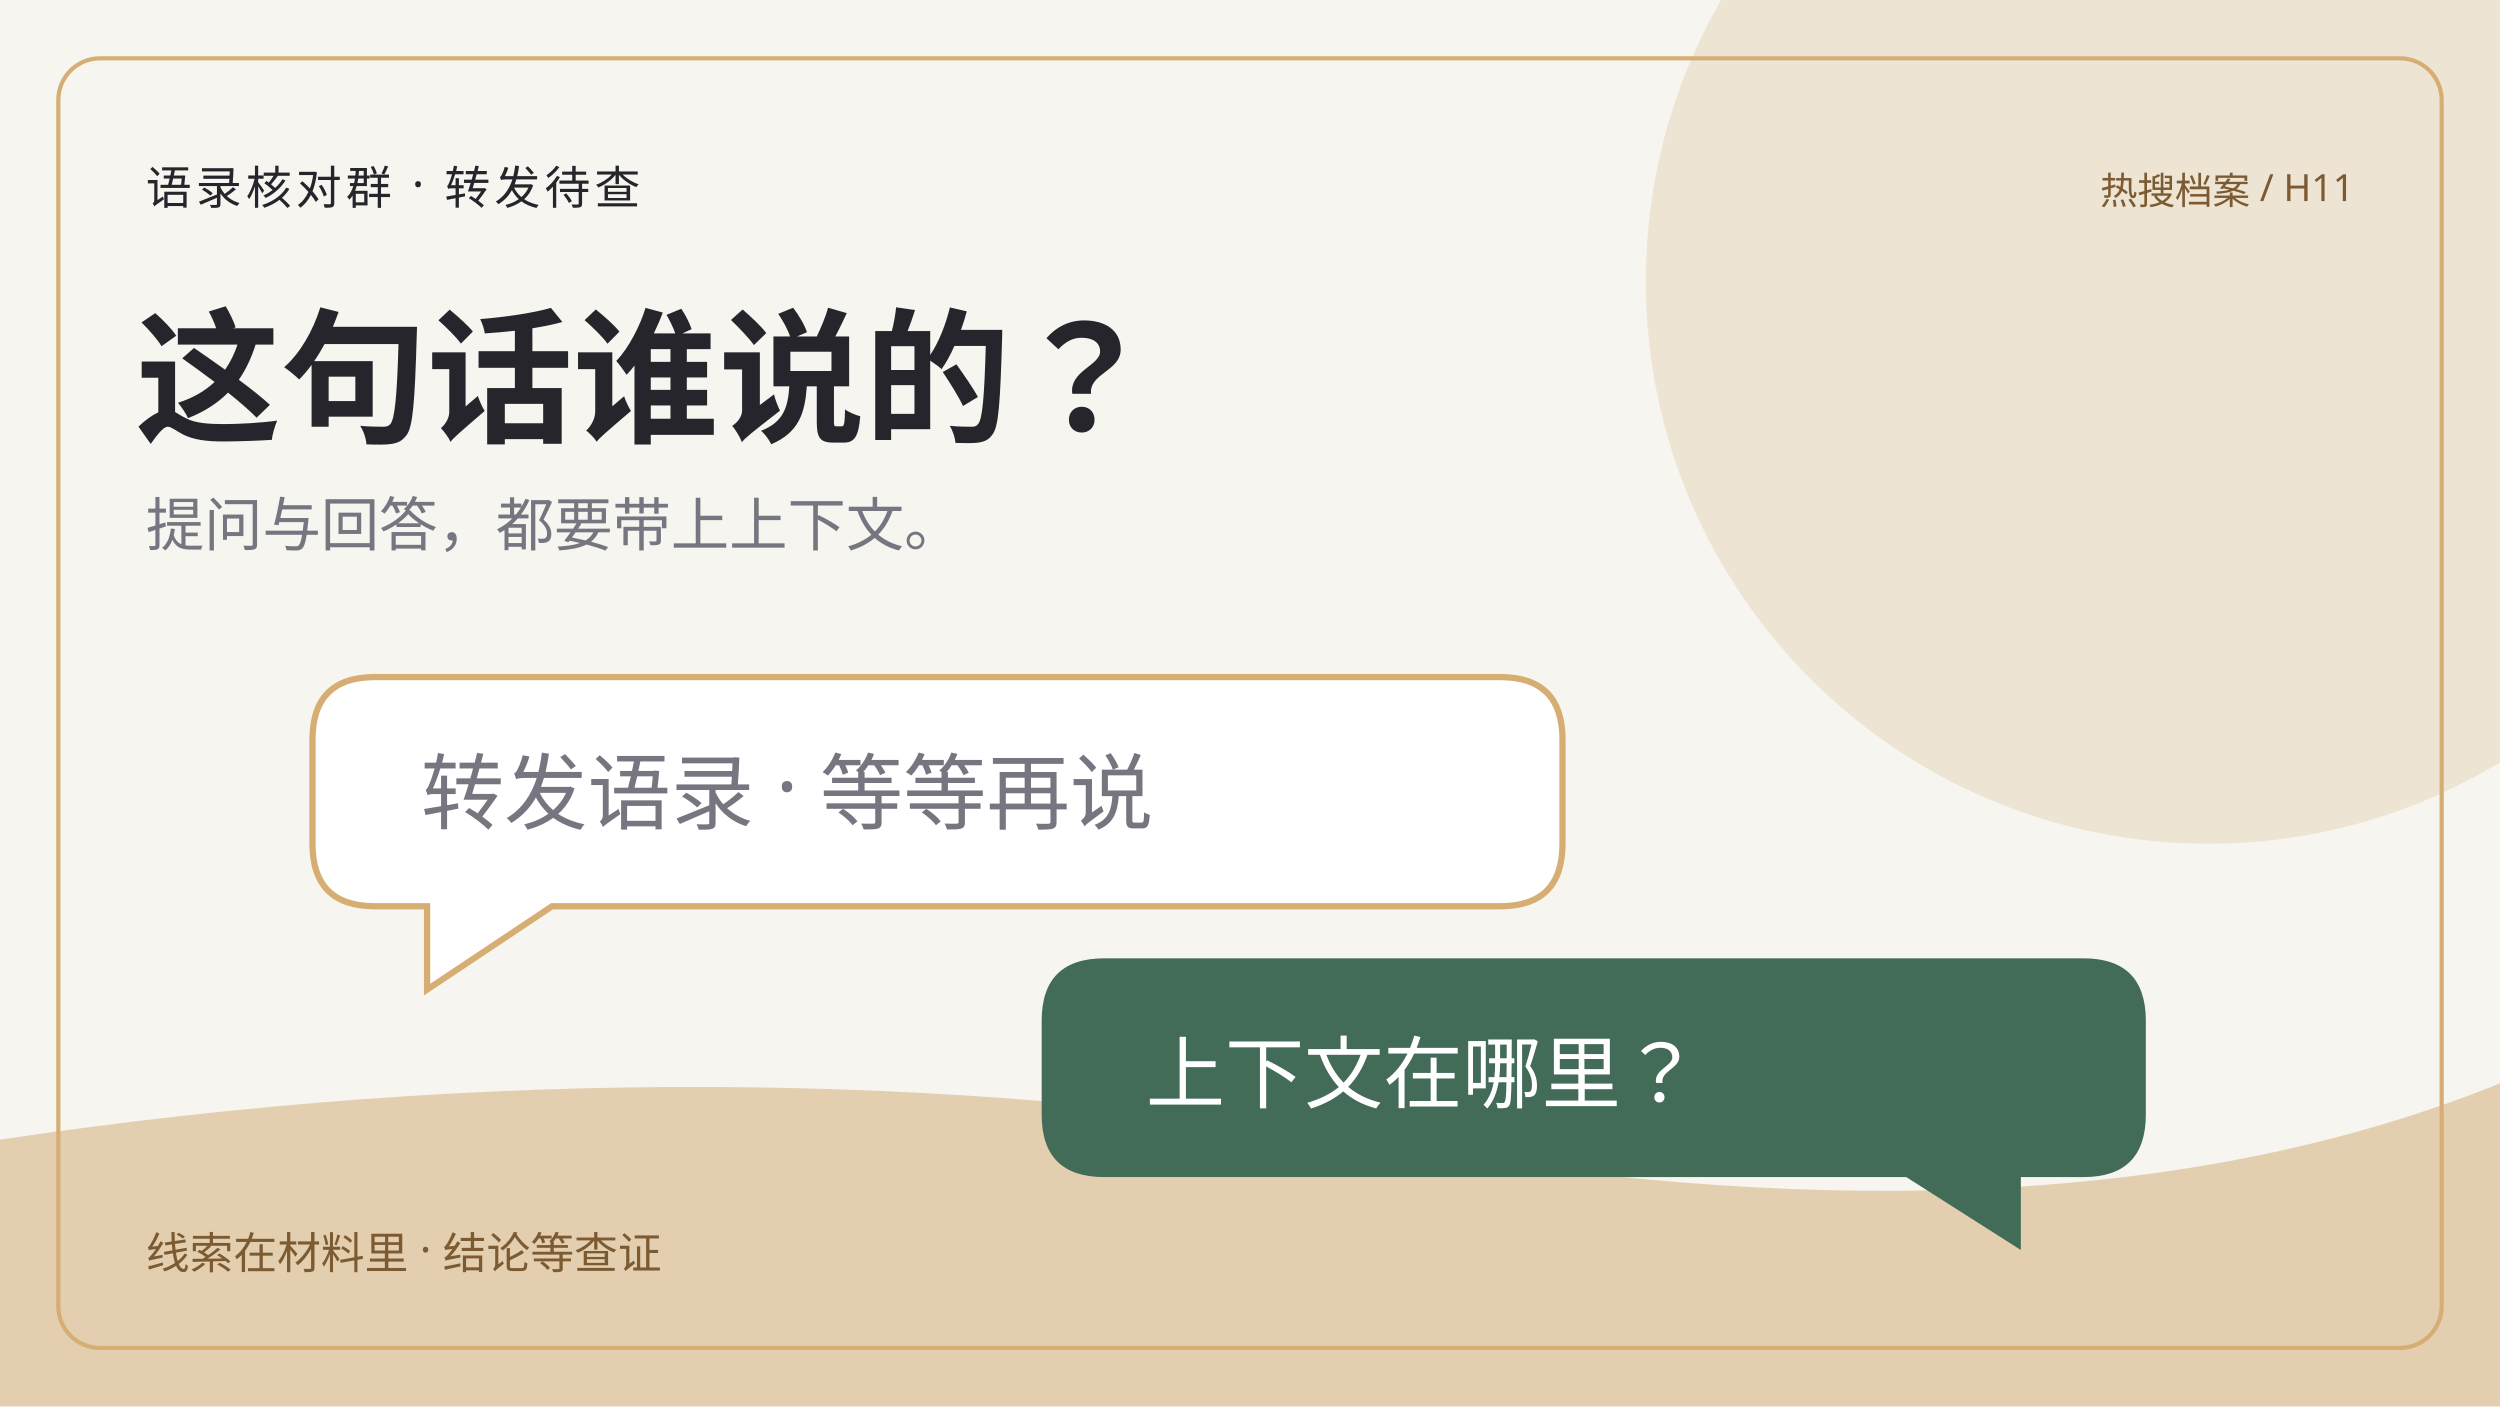
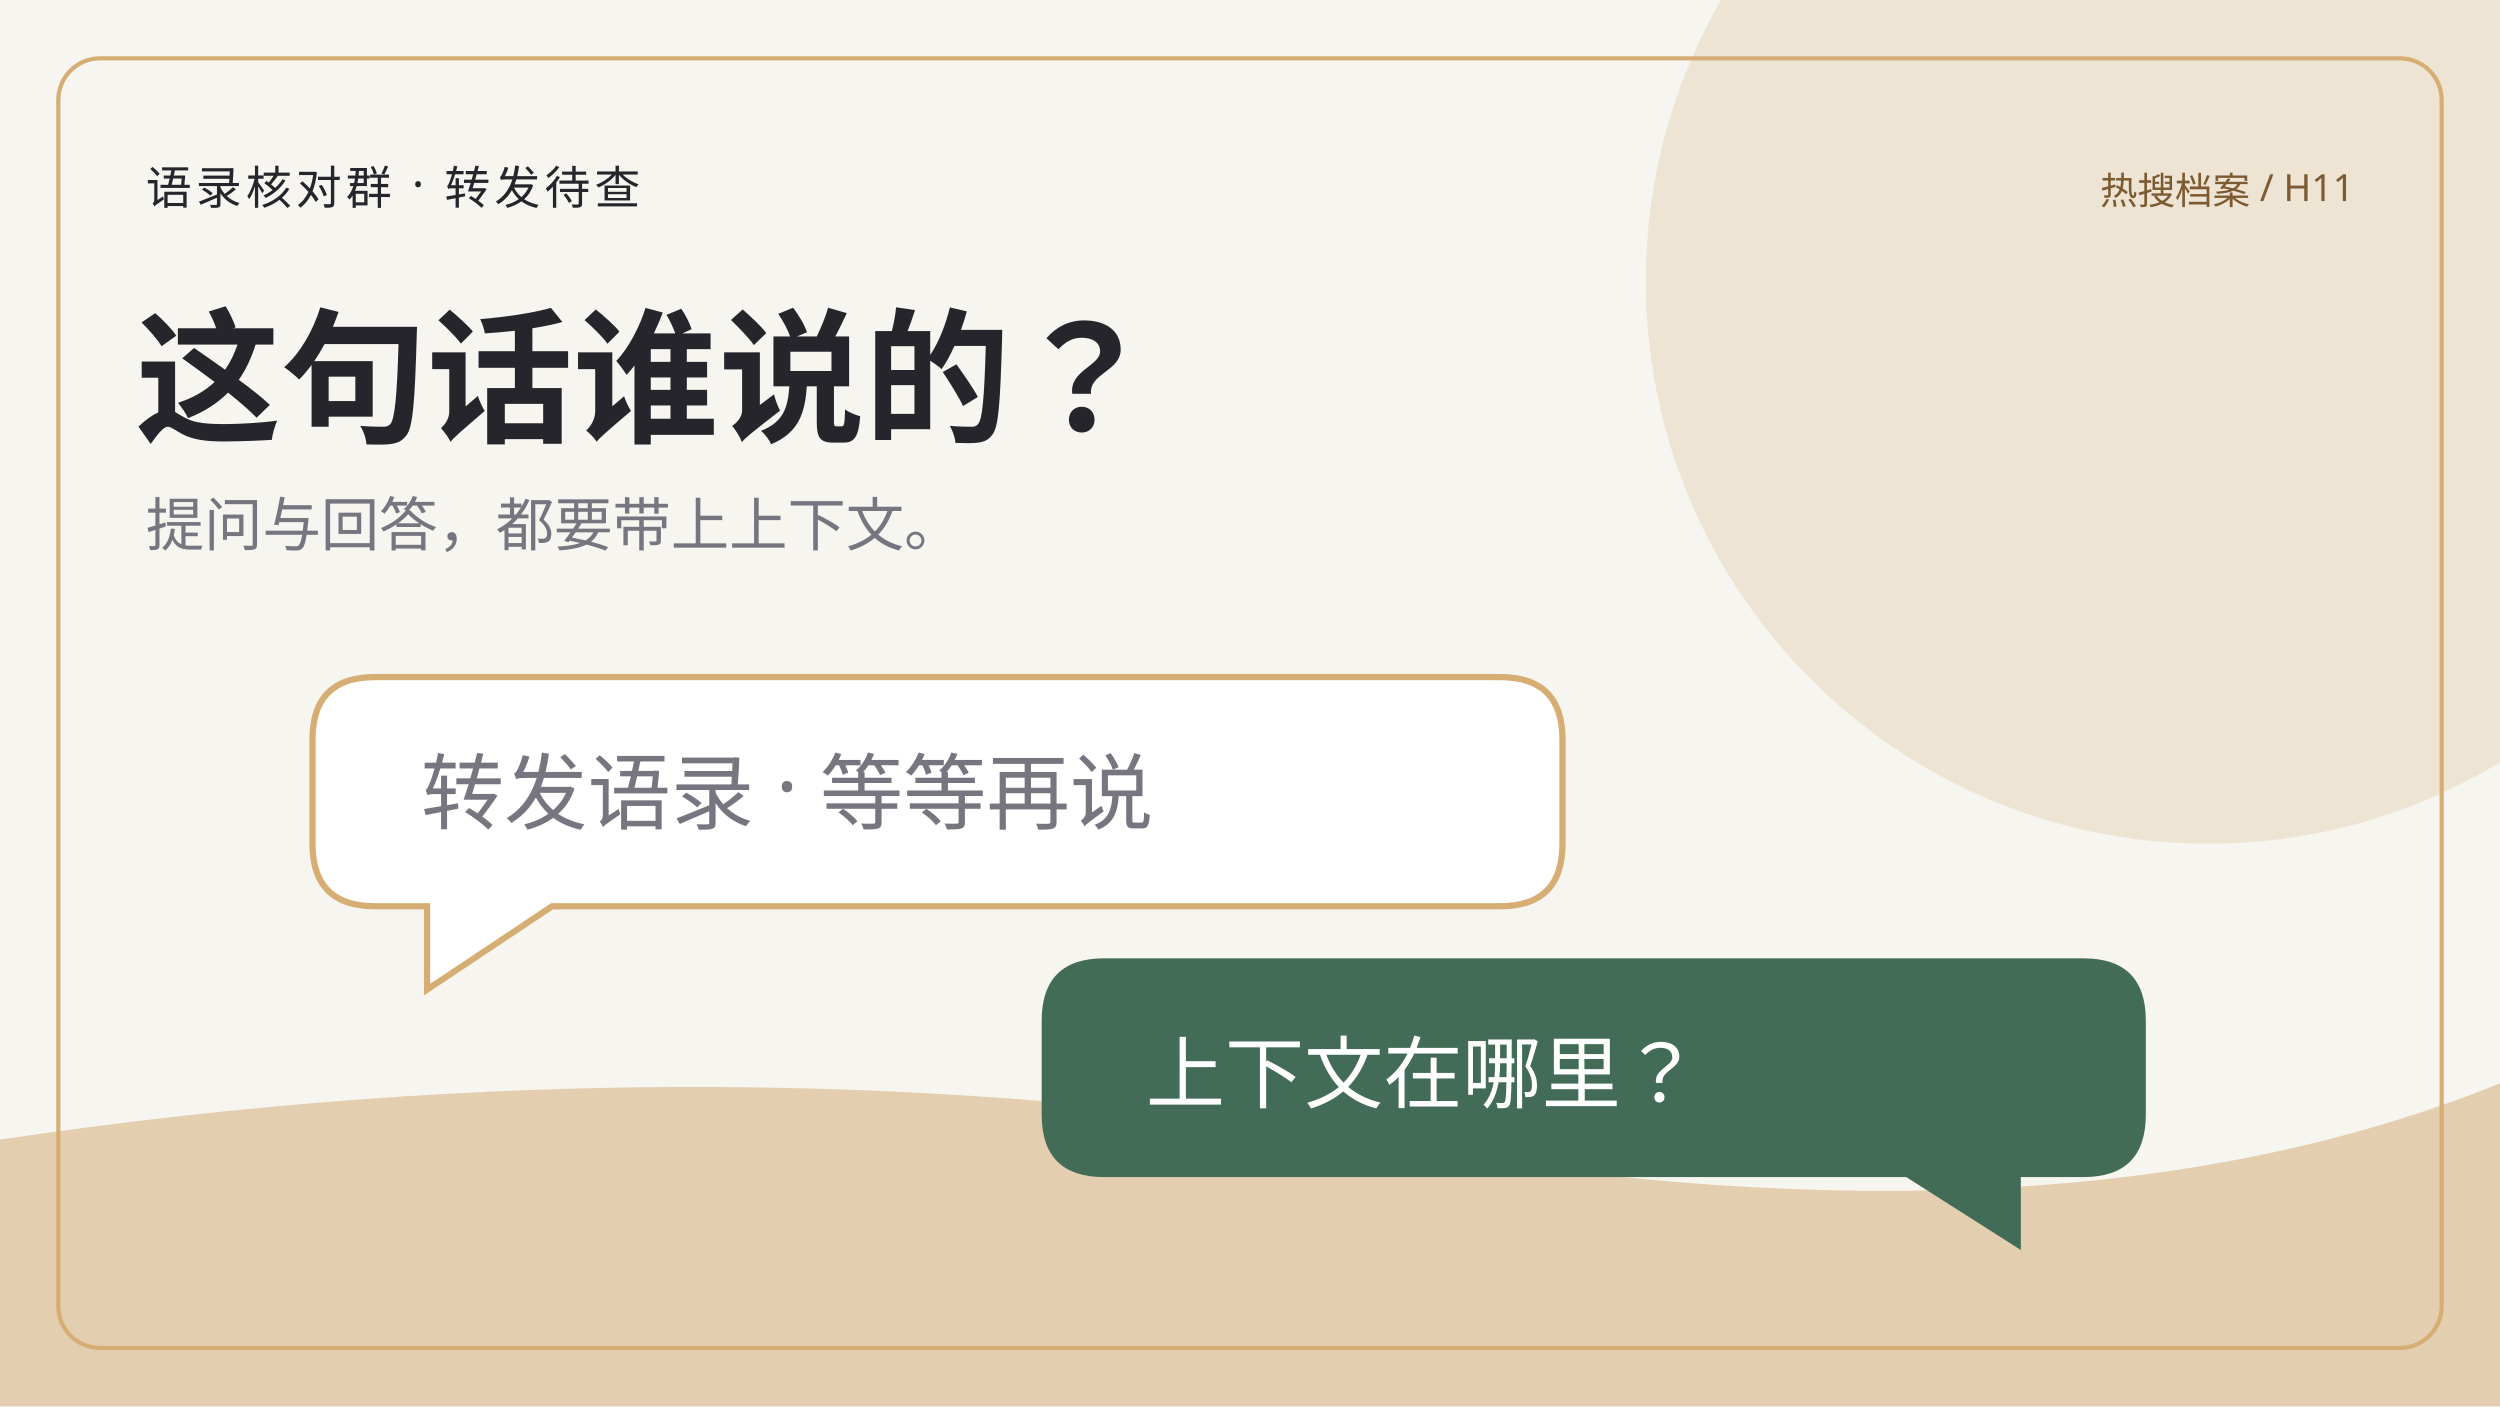
<svg xmlns="http://www.w3.org/2000/svg" width="1200" height="675" viewBox="0 0 1200 675" role="img" aria-labelledby="title desc">
  <rect width="1200" height="675" fill="#f7f5f0" />
  <circle cx="1060" cy="135" r="270" fill="#eee4d4" />
  <path d="M0 547Q350 495 670 550T1200 520V675H0Z" fill="#e3cfb0" />
  <rect x="28" y="28" width="1144" height="619" rx="20" fill="none" stroke="#d6ad72" stroke-width="2" />
  <g font-family="sans-serif" fill="#26252c">
    <text x="70" y="98" font-size="22" letter-spacing="2">语录核对群 · 转发待查</text>
    <text x="65" y="207" font-size="70" font-weight="800">这句话谁说的？</text>
    <text x="70" y="262" font-size="28" fill="#767680">提问与回答，都要带上上下文。</text>
    <path d="M180 325H720Q750 325 750 355V405Q750 435 720 435H265L205 475V435H180Q150 435 150 405V355Q150 325 180 325Z" fill="#fff" stroke="#d6ad72" stroke-width="3" />
    <text x="202" y="395" font-size="40" fill="#767680">转发语录 · 等等再说</text>
    <path d="M530 460H1000Q1030 460 1030 490V535Q1030 565 1000 565H970V600L915 565H530Q500 565 500 535V490Q500 460 530 460Z" fill="#426b58" />
    <text x="550" y="529" font-size="38" fill="#fff">上下文在哪里？</text>
-     <text x="70" y="609" font-size="21" fill="#7d5b32">线索在材料里 · 结论等查证</text>
    <text x="1130" y="98" text-anchor="end" font-size="18" fill="#7d5b32">热搜档案 / H11</text>
  </g>
</svg>
